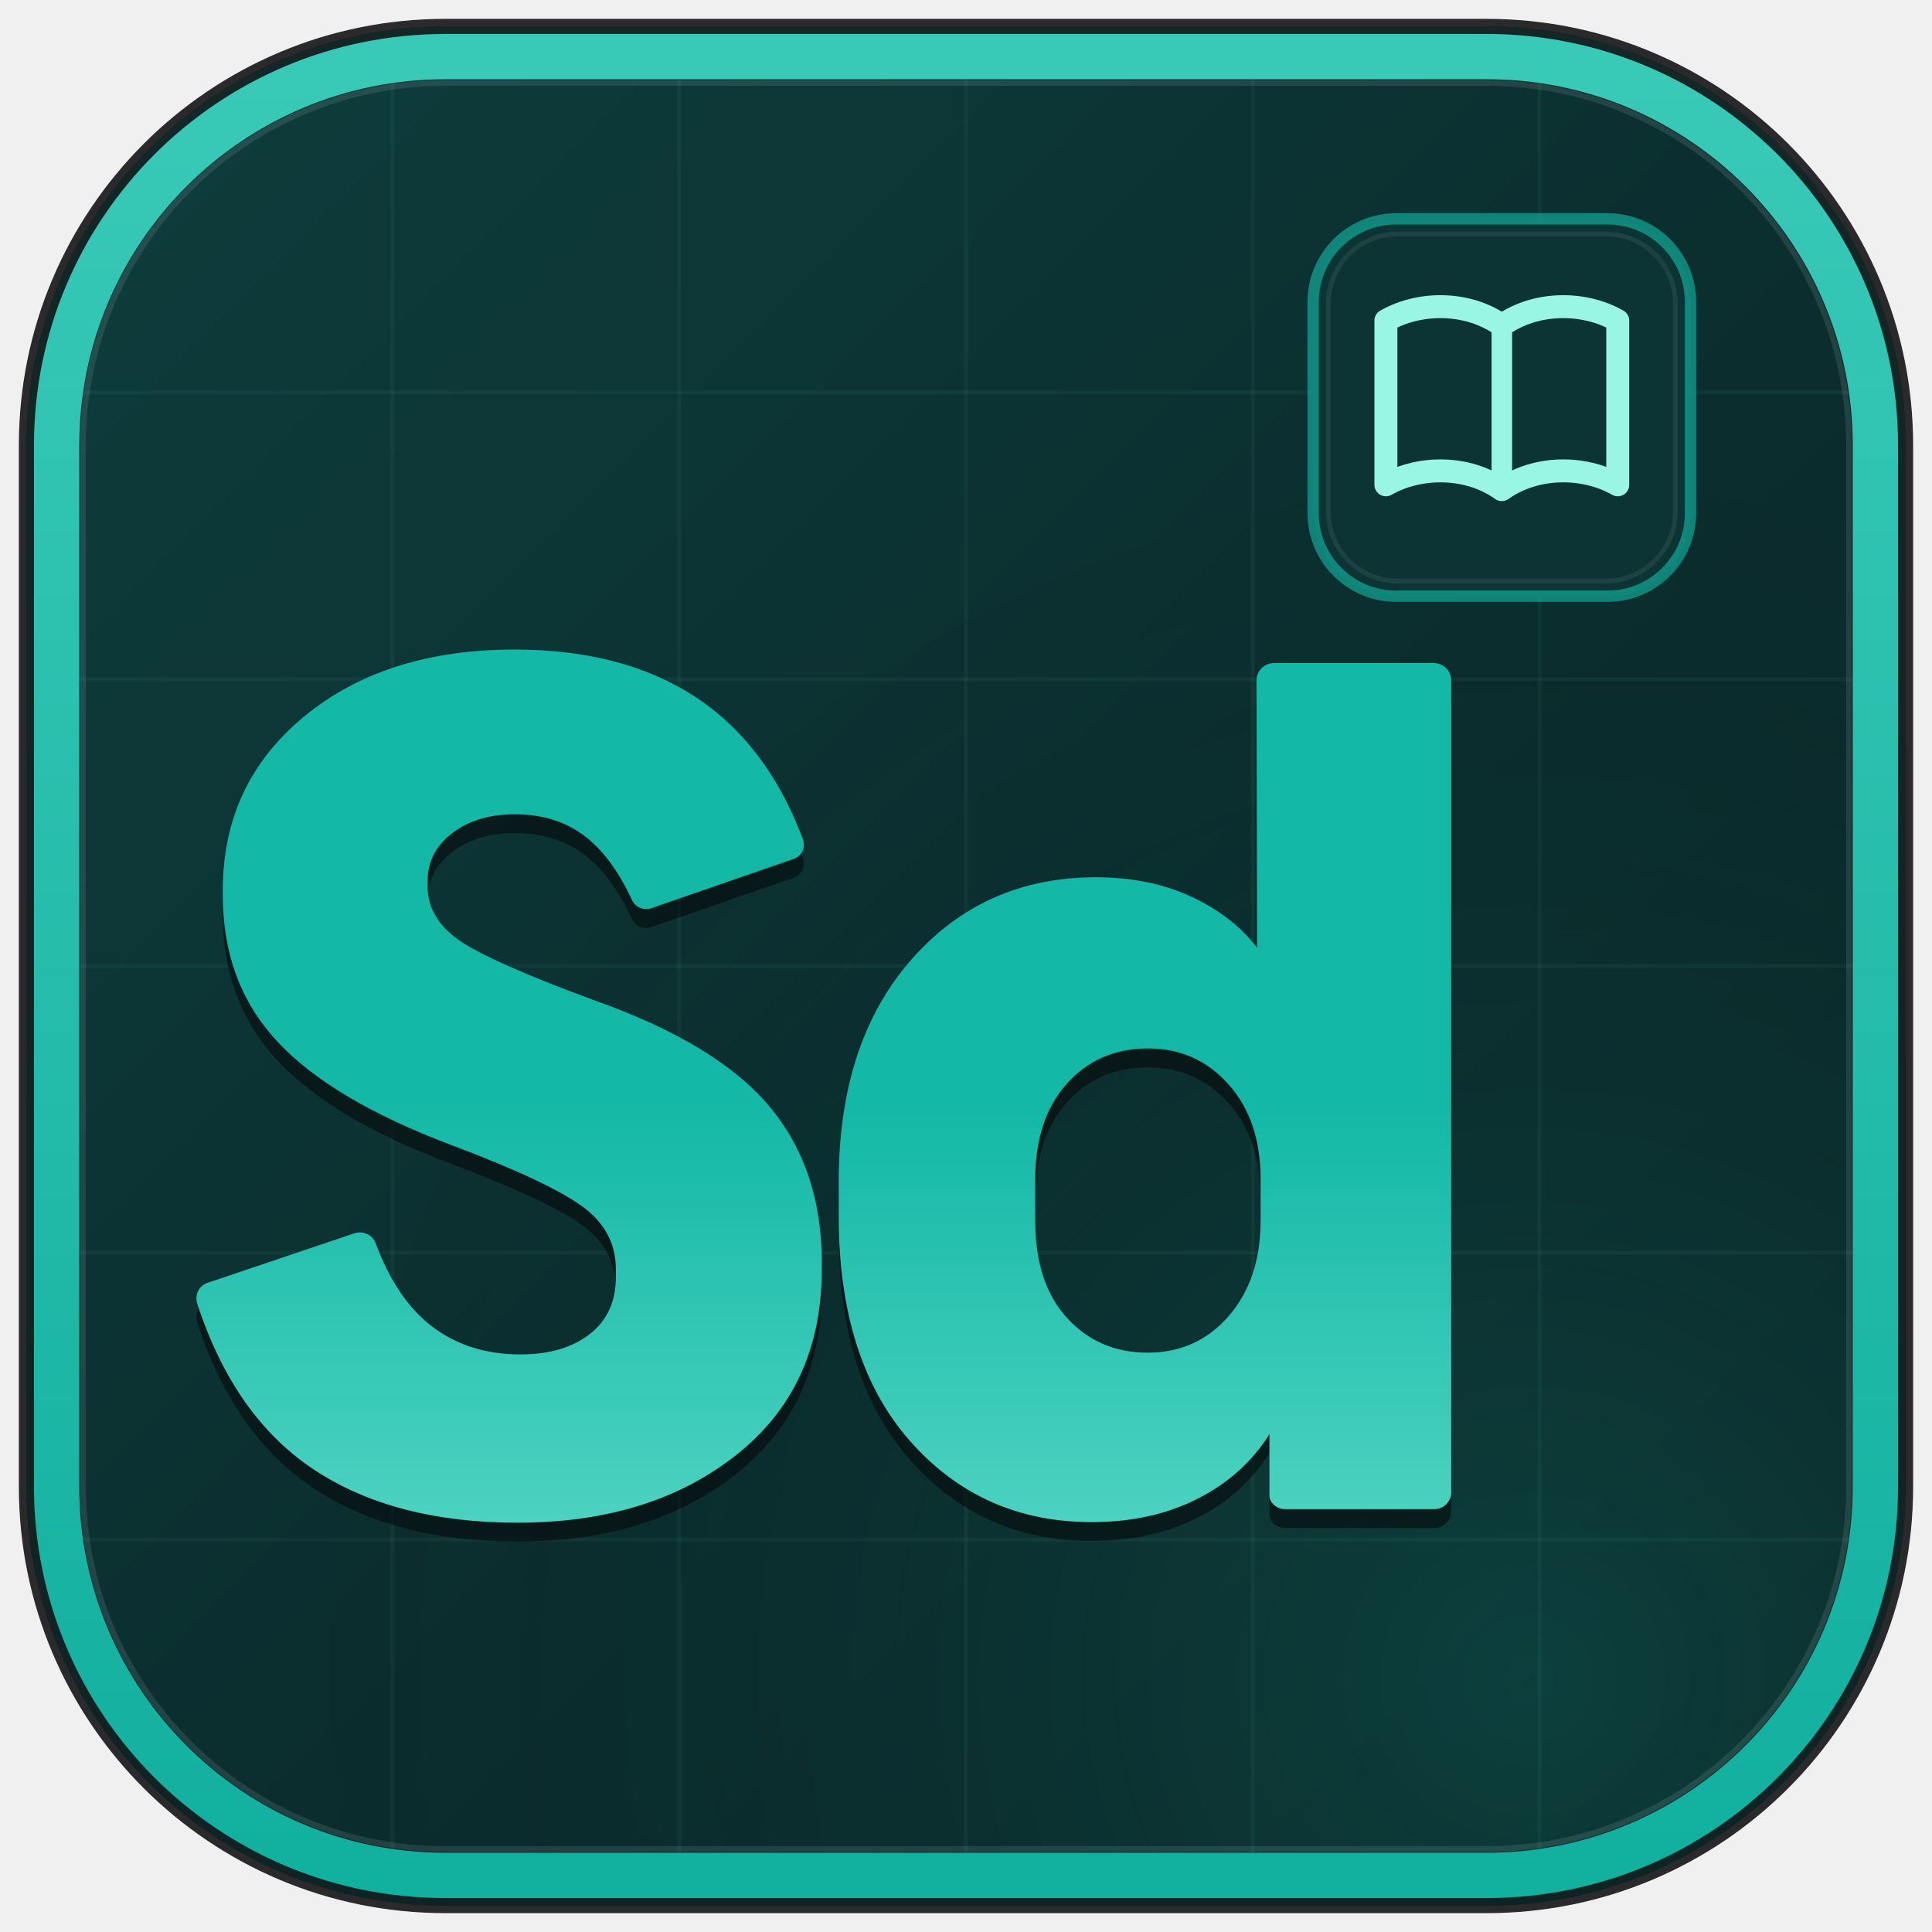
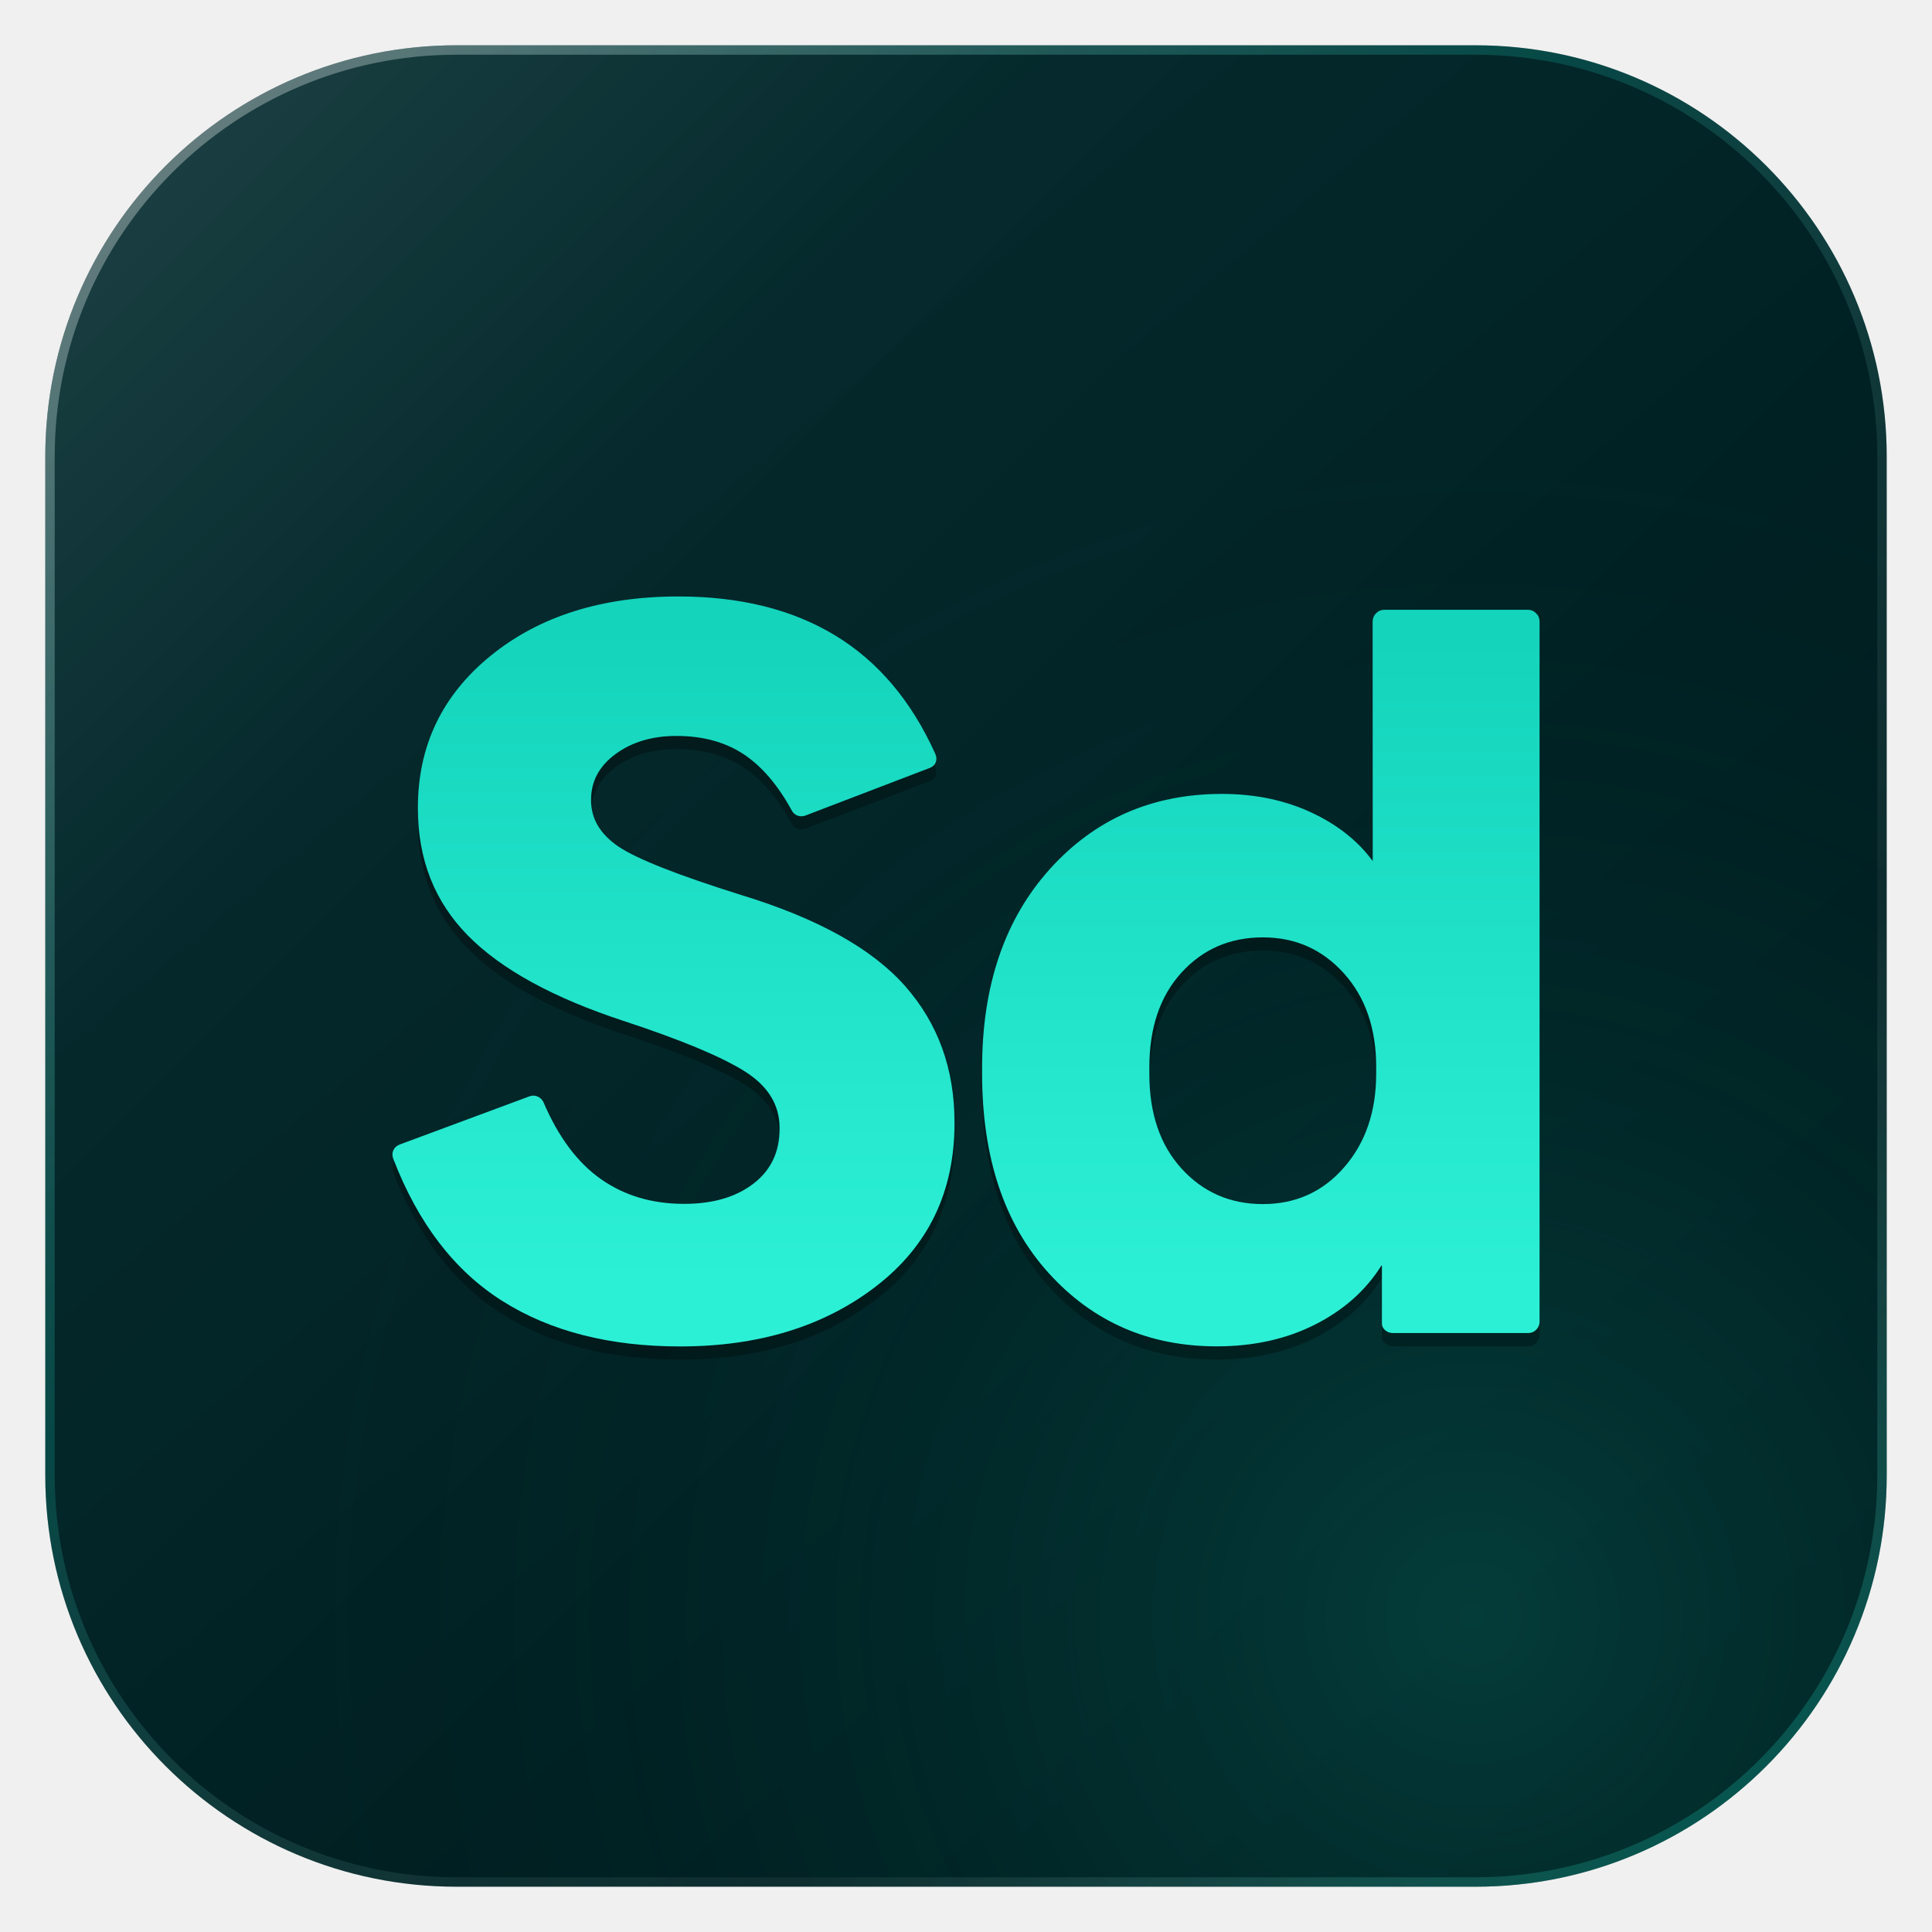
<svg xmlns="http://www.w3.org/2000/svg" viewBox="0 0 1024 1024" width="1024" height="1024">
  <defs>
-     <linearGradient id="ccCore" x1="0%" y1="0%" x2="100%" y2="100%">
-       <stop offset="0%" stop-color="#0E3E3D" />
-       <stop offset="55%" stop-color="#0B2D2E" />
-       <stop offset="100%" stop-color="#0B2727" />
+     <linearGradient id="ccBase" x1="12%" y1="6%" x2="88%" y2="96%">
+       <stop offset="0%" stop-color="#00282B" />
+       <stop offset="100%" stop-color="#001B1D" />
    </linearGradient>
-     <radialGradient id="ccWash" cx="80%" cy="88%" r="68%">
-       <stop offset="0%" stop-color="#14B8A6" stop-opacity="0.16" />
-       <stop offset="100%" stop-color="#000000" stop-opacity="0" />
+     <radialGradient id="ccAmbient" cx="78%" cy="86%" r="68%">
+       <stop offset="0%" stop-color="#18E2C9" stop-opacity="0.16" />
+       <stop offset="100%" stop-color="#001B1D" stop-opacity="0" />
    </radialGradient>
-     <linearGradient id="rimInk" x1="0%" y1="0%" x2="0%" y2="100%">
-       <stop offset="0%" stop-color="#39C9B7" />
-       <stop offset="100%" stop-color="#12B09F" />
+     <linearGradient id="glassSheen" x1="0%" y1="0%" x2="60%" y2="60%">
+       <stop offset="0%" stop-color="#FFFFFF" stop-opacity="0.12" />
+       <stop offset="45%" stop-color="#FFFFFF" stop-opacity="0.02" />
+       <stop offset="100%" stop-color="#FFFFFF" stop-opacity="0" />
    </linearGradient>
-     <linearGradient id="monoInk" x1="0%" y1="0%" x2="0%" y2="100%">
-       <stop offset="0%" stop-color="#4CD2C0" />
-       <stop offset="48%" stop-color="#14B8A6" />
-       <stop offset="100%" stop-color="#14B8A6" />
+     <linearGradient id="glassRim" x1="8%" y1="4%" x2="92%" y2="96%">
+       <stop offset="0%" stop-color="#FFFFFF" stop-opacity="0.32" />
+       <stop offset="38%" stop-color="#18E2C9" stop-opacity="0.18" />
+       <stop offset="75%" stop-color="#FFFFFF" stop-opacity="0.05" />
+       <stop offset="100%" stop-color="#18E2C9" stop-opacity="0.22" />
    </linearGradient>
-     <clipPath id="squircleClip">
-       <rect x="14" y="14" width="996" height="996" rx="222" />
+     <linearGradient id="glyphInk" x1="0%" y1="8%" x2="0%" y2="96%">
+       <stop offset="0%" stop-color="#2CF0D6" />
+       <stop offset="100%" stop-color="#14D4BC" />
+     </linearGradient>
+     <clipPath id="adobeSquircle">
+       <rect x="24" y="24" width="976" height="976" rx="218" />
    </clipPath>
  </defs>
-   <g clip-path="url(#squircleClip)">
-     <rect x="14" y="14" width="996" height="996" fill="url(#ccCore)" />
-     <rect x="14" y="14" width="996" height="996" fill="url(#ccWash)" />
-     <g>
-       <line x1="208" y1="24" x2="208" y2="1000" stroke="#99F6E4" stroke-opacity="0.045" stroke-width="2" />
-       <line x1="24" y1="208" x2="1000" y2="208" stroke="#99F6E4" stroke-opacity="0.045" stroke-width="2" />
-       <line x1="360" y1="24" x2="360" y2="1000" stroke="#99F6E4" stroke-opacity="0.045" stroke-width="2" />
-       <line x1="24" y1="360" x2="1000" y2="360" stroke="#99F6E4" stroke-opacity="0.045" stroke-width="2" />
-       <line x1="512" y1="24" x2="512" y2="1000" stroke="#99F6E4" stroke-opacity="0.045" stroke-width="2" />
-       <line x1="24" y1="512" x2="1000" y2="512" stroke="#99F6E4" stroke-opacity="0.045" stroke-width="2" />
-       <line x1="664" y1="24" x2="664" y2="1000" stroke="#99F6E4" stroke-opacity="0.045" stroke-width="2" />
-       <line x1="24" y1="664" x2="1000" y2="664" stroke="#99F6E4" stroke-opacity="0.045" stroke-width="2" />
-       <line x1="816" y1="24" x2="816" y2="1000" stroke="#99F6E4" stroke-opacity="0.045" stroke-width="2" />
-       <line x1="24" y1="816" x2="1000" y2="816" stroke="#99F6E4" stroke-opacity="0.045" stroke-width="2" />
-     </g>
-     <rect x="28" y="28" width="968" height="968" rx="208" fill="none" stroke="url(#rimInk)" stroke-width="28" />
-     <rect x="44" y="44" width="936" height="936" rx="192" fill="none" stroke="#FFFFFF" stroke-opacity="0.10" stroke-width="3" />
+   <g clip-path="url(#adobeSquircle)">
+     <rect x="24" y="24" width="976" height="976" fill="url(#ccBase)" />
+     <rect x="24" y="24" width="976" height="976" fill="url(#ccAmbient)" />
+     <rect x="24" y="24" width="976" height="976" fill="url(#glassSheen)" />
+     <rect x="26.5" y="26.5" width="971" height="971" rx="215.5" fill="none" stroke="url(#glassRim)" stroke-width="5" />
  </g>
-   <rect x="14" y="14" width="996" height="996" rx="222" fill="none" stroke="#101014" stroke-opacity="0.88" stroke-width="8" />
-   <g transform="translate(796, 216)">
-     <rect x="-100" y="-100" width="200" height="200" rx="44" fill="#0C3434" stroke="#14B8A6" stroke-opacity="0.62" stroke-width="6" />
-     <rect x="-92" y="-92" width="184" height="184" rx="37" fill="none" stroke="#FFFFFF" stroke-opacity="0.07" stroke-width="2.5" />
-     <g transform="scale(1.28)">
-       <path d="M0 -34 C-14 -44 -34 -44 -48 -36 V32 C-34 24 -14 24 0 34 C14 24 34 24 48 32 V-36 C34 -44 14 -44 0 -34 Z" fill="none" stroke="#99F6E4" stroke-width="9.5" stroke-linecap="round" stroke-linejoin="round" />
-       <line x1="0" y1="-32" x2="0" y2="34" stroke="#99F6E4" stroke-width="8.5" stroke-linecap="round" />
-     </g>
+   <g fill="#000000" fill-opacity="0.30" transform="translate(0, 7)">
+     <path d="M603.759 -29.052Q394.052 -29.052 251.137 60.882Q108.222 150.816 34.019 343.24Q30.332 352.69 34.021 360.777Q37.711 368.864 47.044 372.314L304.112 467.753Q312.169 470.755 319.739 467.872Q327.309 464.989 331.968 456.89Q376.413 352.527 446.408 303.376Q516.403 254.225 611.66 254.225Q696.9 254.225 749.121 294.127Q801.342 334.028 801.342 402.878V405.574Q801.342 474.075 731.829 517.709Q662.316 561.343 493.529 617.012Q281.702 686.254 182.223 787.249Q82.744 888.244 82.744 1039.641V1041.353Q82.744 1225.896 227.564 1343.474Q372.384 1461.052 600.436 1461.052Q784.403 1461.052 911.985 1383.539Q1039.567 1306.026 1110.548 1148.786Q1114.715 1139.809 1111.733 1131.865Q1108.75 1123.921 1099.932 1120.417L853.035 1025.904Q845.525 1023.027 838.158 1025.299Q830.791 1027.571 826.391 1034.343Q784.216 1112.021 729.395 1147.976Q674.575 1183.931 596.402 1183.931Q524.469 1183.931 475.647 1148.096Q426.824 1112.26 426.824 1057.334V1055.803Q426.824 1001.144 481.073 964.27Q535.321 927.395 726.661 867.395Q952.475 798.234 1050.678 687.043Q1148.88 575.851 1148.88 416.259V413.721Q1148.88 210.893 993.681 90.92Q838.481 -29.052 603.759 -29.052Z" transform="translate(199.42,705.89) scale(0.26676,-0.26676)" />
+     <path d="M507.961 -28.87Q305.596 -28.87 173.672 117.117Q41.747 263.105 41.747 512.824V524.033Q41.747 769.878 176.224 919.309Q310.7 1068.741 518.025 1068.741Q618.709 1068.741 699.154 1030.286Q779.599 991.832 823.258 927.654L817.855 921.791L817.657 1411.134Q817.657 1420.762 824.509 1427.667Q831.362 1434.571 840.914 1434.571H1126.168Q1135.652 1434.571 1142.503 1427.667Q1149.354 1420.762 1149.354 1411.134V20.049Q1149.354 11.094 1142.877 4.354Q1136.401 -2.387 1127.006 -2.387H857.644Q848.846 -2.387 842.491 3.232Q836.137 8.85 836.137 16.242V180.121L882.967 131.351L835.007 131.533Q788.642 57.599 703.146 14.365Q617.651 -28.87 507.961 -28.87ZM599.543 253.785Q697.552 253.785 761.135 326.869Q824.717 399.953 824.717 512.652V526.351Q824.717 641.077 760.451 712.395Q696.185 783.714 599.645 783.714Q501.615 783.714 437.829 713.659Q374.043 643.603 374.043 525.714V512.235Q374.043 394.404 438.205 324.094Q502.366 253.785 599.543 253.785Z" transform="translate(509.40,705.89) scale(0.26676,-0.26676)" />
  </g>
-   <g fill="#06070A" fill-opacity="0.58" transform="translate(0, 10) translate(512, 560) scale(1.03) translate(-512, -560)">
-     <path d="M571 -26Q362 -26 226.0 63.5Q90 153 27 345Q23 357 28.0 367.5Q33 378 45 382L294 466Q305 469 314.5 465.0Q324 461 329 451Q365 353 427.0 306.5Q489 260 576 260Q649 260 693.5 294.5Q738 329 738 391V405Q738 471 679.0 513.0Q620 555 458 616Q254 693 162.0 792.5Q70 892 70 1040V1049Q70 1230 208.0 1344.0Q346 1458 566 1458Q749 1458 871.5 1378.5Q994 1299 1055 1138Q1060 1126 1055.5 1116.0Q1051 1106 1040 1102L800 1019Q790 1015 780.5 1018.5Q771 1022 766 1031Q731 1107 683.0 1142.5Q635 1178 566 1178Q502 1178 460.0 1146.0Q418 1114 418 1064V1056Q418 1002 470.0 965.0Q522 928 701 862Q910 788 999.0 681.5Q1088 575 1088 417V404Q1088 204 942.5 89.0Q797 -26 571 -26Z" transform="translate(108.36,792.00) scale(0.30278,-0.30278)" />
-     <path d="M465 -25Q278 -25 156.5 112.5Q35 250 35 495V553Q35 790 158.0 930.5Q281 1071 472 1071Q567 1071 640.5 1035.0Q714 999 754 940L746 933L745 1405Q745 1418 754.0 1426.5Q763 1435 775 1435H1046Q1058 1435 1067.0 1426.5Q1076 1418 1076 1405V25Q1076 14 1067.5 5.5Q1059 -3 1047 -3H794Q783 -3 775.0 4.0Q767 11 767 21V175L817 126H768Q724 55 645.5 15.0Q567 -25 465 -25ZM560 263Q644 263 698.0 325.5Q752 388 752 487V558Q752 658 697.5 719.0Q643 780 561 780Q476 780 422.5 720.0Q369 660 369 557V487Q369 381 423.0 322.0Q477 263 560 263Z" transform="translate(435.90,792.00) scale(0.30278,-0.30278)" />
-   </g>
-   <g fill="url(#monoInk)" transform="translate(512, 560) scale(1.03) translate(-512, -560)">
-     <path d="M571 -26Q362 -26 226.0 63.5Q90 153 27 345Q23 357 28.0 367.5Q33 378 45 382L294 466Q305 469 314.5 465.0Q324 461 329 451Q365 353 427.0 306.5Q489 260 576 260Q649 260 693.5 294.5Q738 329 738 391V405Q738 471 679.0 513.0Q620 555 458 616Q254 693 162.0 792.5Q70 892 70 1040V1049Q70 1230 208.0 1344.0Q346 1458 566 1458Q749 1458 871.5 1378.5Q994 1299 1055 1138Q1060 1126 1055.5 1116.0Q1051 1106 1040 1102L800 1019Q790 1015 780.5 1018.5Q771 1022 766 1031Q731 1107 683.0 1142.5Q635 1178 566 1178Q502 1178 460.0 1146.0Q418 1114 418 1064V1056Q418 1002 470.0 965.0Q522 928 701 862Q910 788 999.0 681.5Q1088 575 1088 417V404Q1088 204 942.5 89.0Q797 -26 571 -26Z" transform="translate(108.36,792.00) scale(0.30278,-0.30278)" />
-     <path d="M465 -25Q278 -25 156.5 112.5Q35 250 35 495V553Q35 790 158.0 930.5Q281 1071 472 1071Q567 1071 640.5 1035.0Q714 999 754 940L746 933L745 1405Q745 1418 754.0 1426.5Q763 1435 775 1435H1046Q1058 1435 1067.0 1426.5Q1076 1418 1076 1405V25Q1076 14 1067.5 5.5Q1059 -3 1047 -3H794Q783 -3 775.0 4.0Q767 11 767 21V175L817 126H768Q724 55 645.5 15.0Q567 -25 465 -25ZM560 263Q644 263 698.0 325.5Q752 388 752 487V558Q752 658 697.5 719.0Q643 780 561 780Q476 780 422.5 720.0Q369 660 369 557V487Q369 381 423.0 322.0Q477 263 560 263Z" transform="translate(435.90,792.00) scale(0.30278,-0.30278)" />
+   <g fill="url(#glyphInk)">
+     <path d="M603.759 -29.052Q394.052 -29.052 251.137 60.882Q108.222 150.816 34.019 343.24Q30.332 352.69 34.021 360.777Q37.711 368.864 47.044 372.314L304.112 467.753Q312.169 470.755 319.739 467.872Q327.309 464.989 331.968 456.89Q376.413 352.527 446.408 303.376Q516.403 254.225 611.66 254.225Q696.9 254.225 749.121 294.127Q801.342 334.028 801.342 402.878V405.574Q801.342 474.075 731.829 517.709Q662.316 561.343 493.529 617.012Q281.702 686.254 182.223 787.249Q82.744 888.244 82.744 1039.641V1041.353Q82.744 1225.896 227.564 1343.474Q372.384 1461.052 600.436 1461.052Q784.403 1461.052 911.985 1383.539Q1039.567 1306.026 1110.548 1148.786Q1114.715 1139.809 1111.733 1131.865Q1108.75 1123.921 1099.932 1120.417L853.035 1025.904Q845.525 1023.027 838.158 1025.299Q830.791 1027.571 826.391 1034.343Q784.216 1112.021 729.395 1147.976Q674.575 1183.931 596.402 1183.931Q524.469 1183.931 475.647 1148.096Q426.824 1112.26 426.824 1057.334V1055.803Q426.824 1001.144 481.073 964.27Q535.321 927.395 726.661 867.395Q952.475 798.234 1050.678 687.043Q1148.88 575.851 1148.88 416.259V413.721Q1148.88 210.893 993.681 90.92Q838.481 -29.052 603.759 -29.052Z" transform="translate(199.42,705.89) scale(0.26676,-0.26676)" />
+     <path d="M507.961 -28.87Q305.596 -28.87 173.672 117.117Q41.747 263.105 41.747 512.824V524.033Q41.747 769.878 176.224 919.309Q310.7 1068.741 518.025 1068.741Q618.709 1068.741 699.154 1030.286Q779.599 991.832 823.258 927.654L817.855 921.791L817.657 1411.134Q817.657 1420.762 824.509 1427.667Q831.362 1434.571 840.914 1434.571H1126.168Q1135.652 1434.571 1142.503 1427.667Q1149.354 1420.762 1149.354 1411.134V20.049Q1149.354 11.094 1142.877 4.354Q1136.401 -2.387 1127.006 -2.387H857.644Q848.846 -2.387 842.491 3.232Q836.137 8.85 836.137 16.242V180.121L882.967 131.351L835.007 131.533Q788.642 57.599 703.146 14.365Q617.651 -28.87 507.961 -28.87ZM599.543 253.785Q697.552 253.785 761.135 326.869Q824.717 399.953 824.717 512.652V526.351Q824.717 641.077 760.451 712.395Q696.185 783.714 599.645 783.714Q501.615 783.714 437.829 713.659Q374.043 643.603 374.043 525.714V512.235Q374.043 394.404 438.205 324.094Q502.366 253.785 599.543 253.785Z" transform="translate(509.40,705.89) scale(0.26676,-0.26676)" />
  </g>
</svg>
